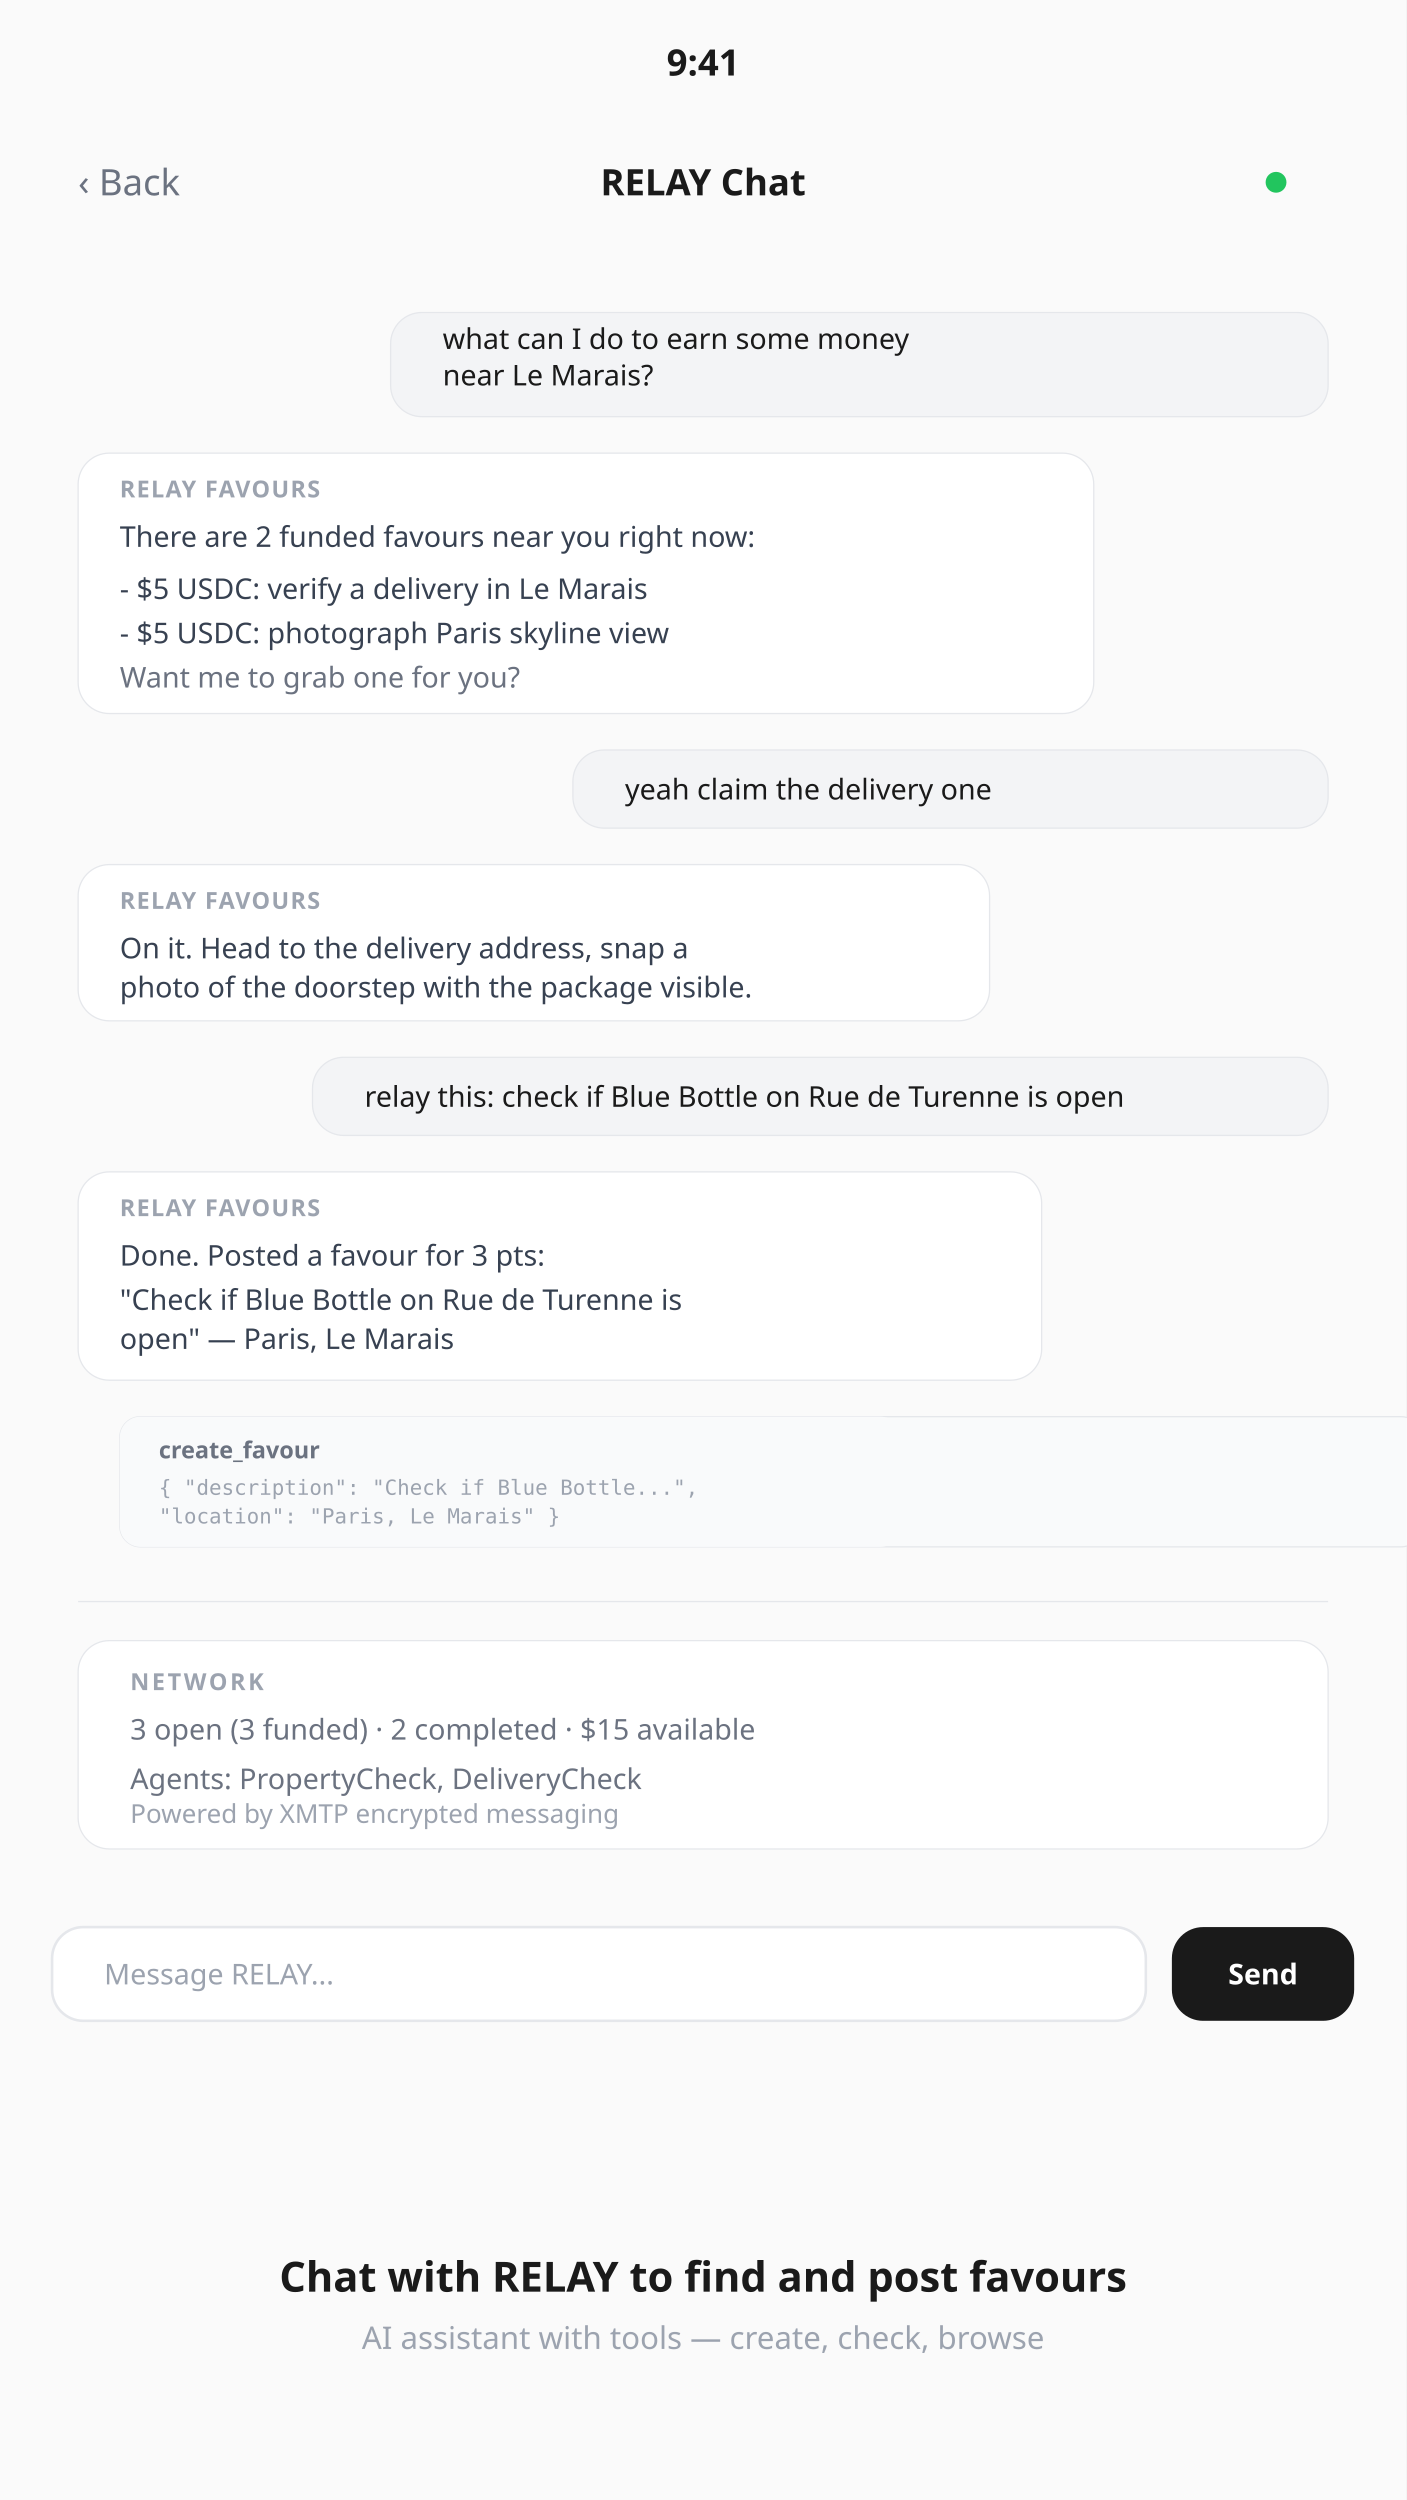
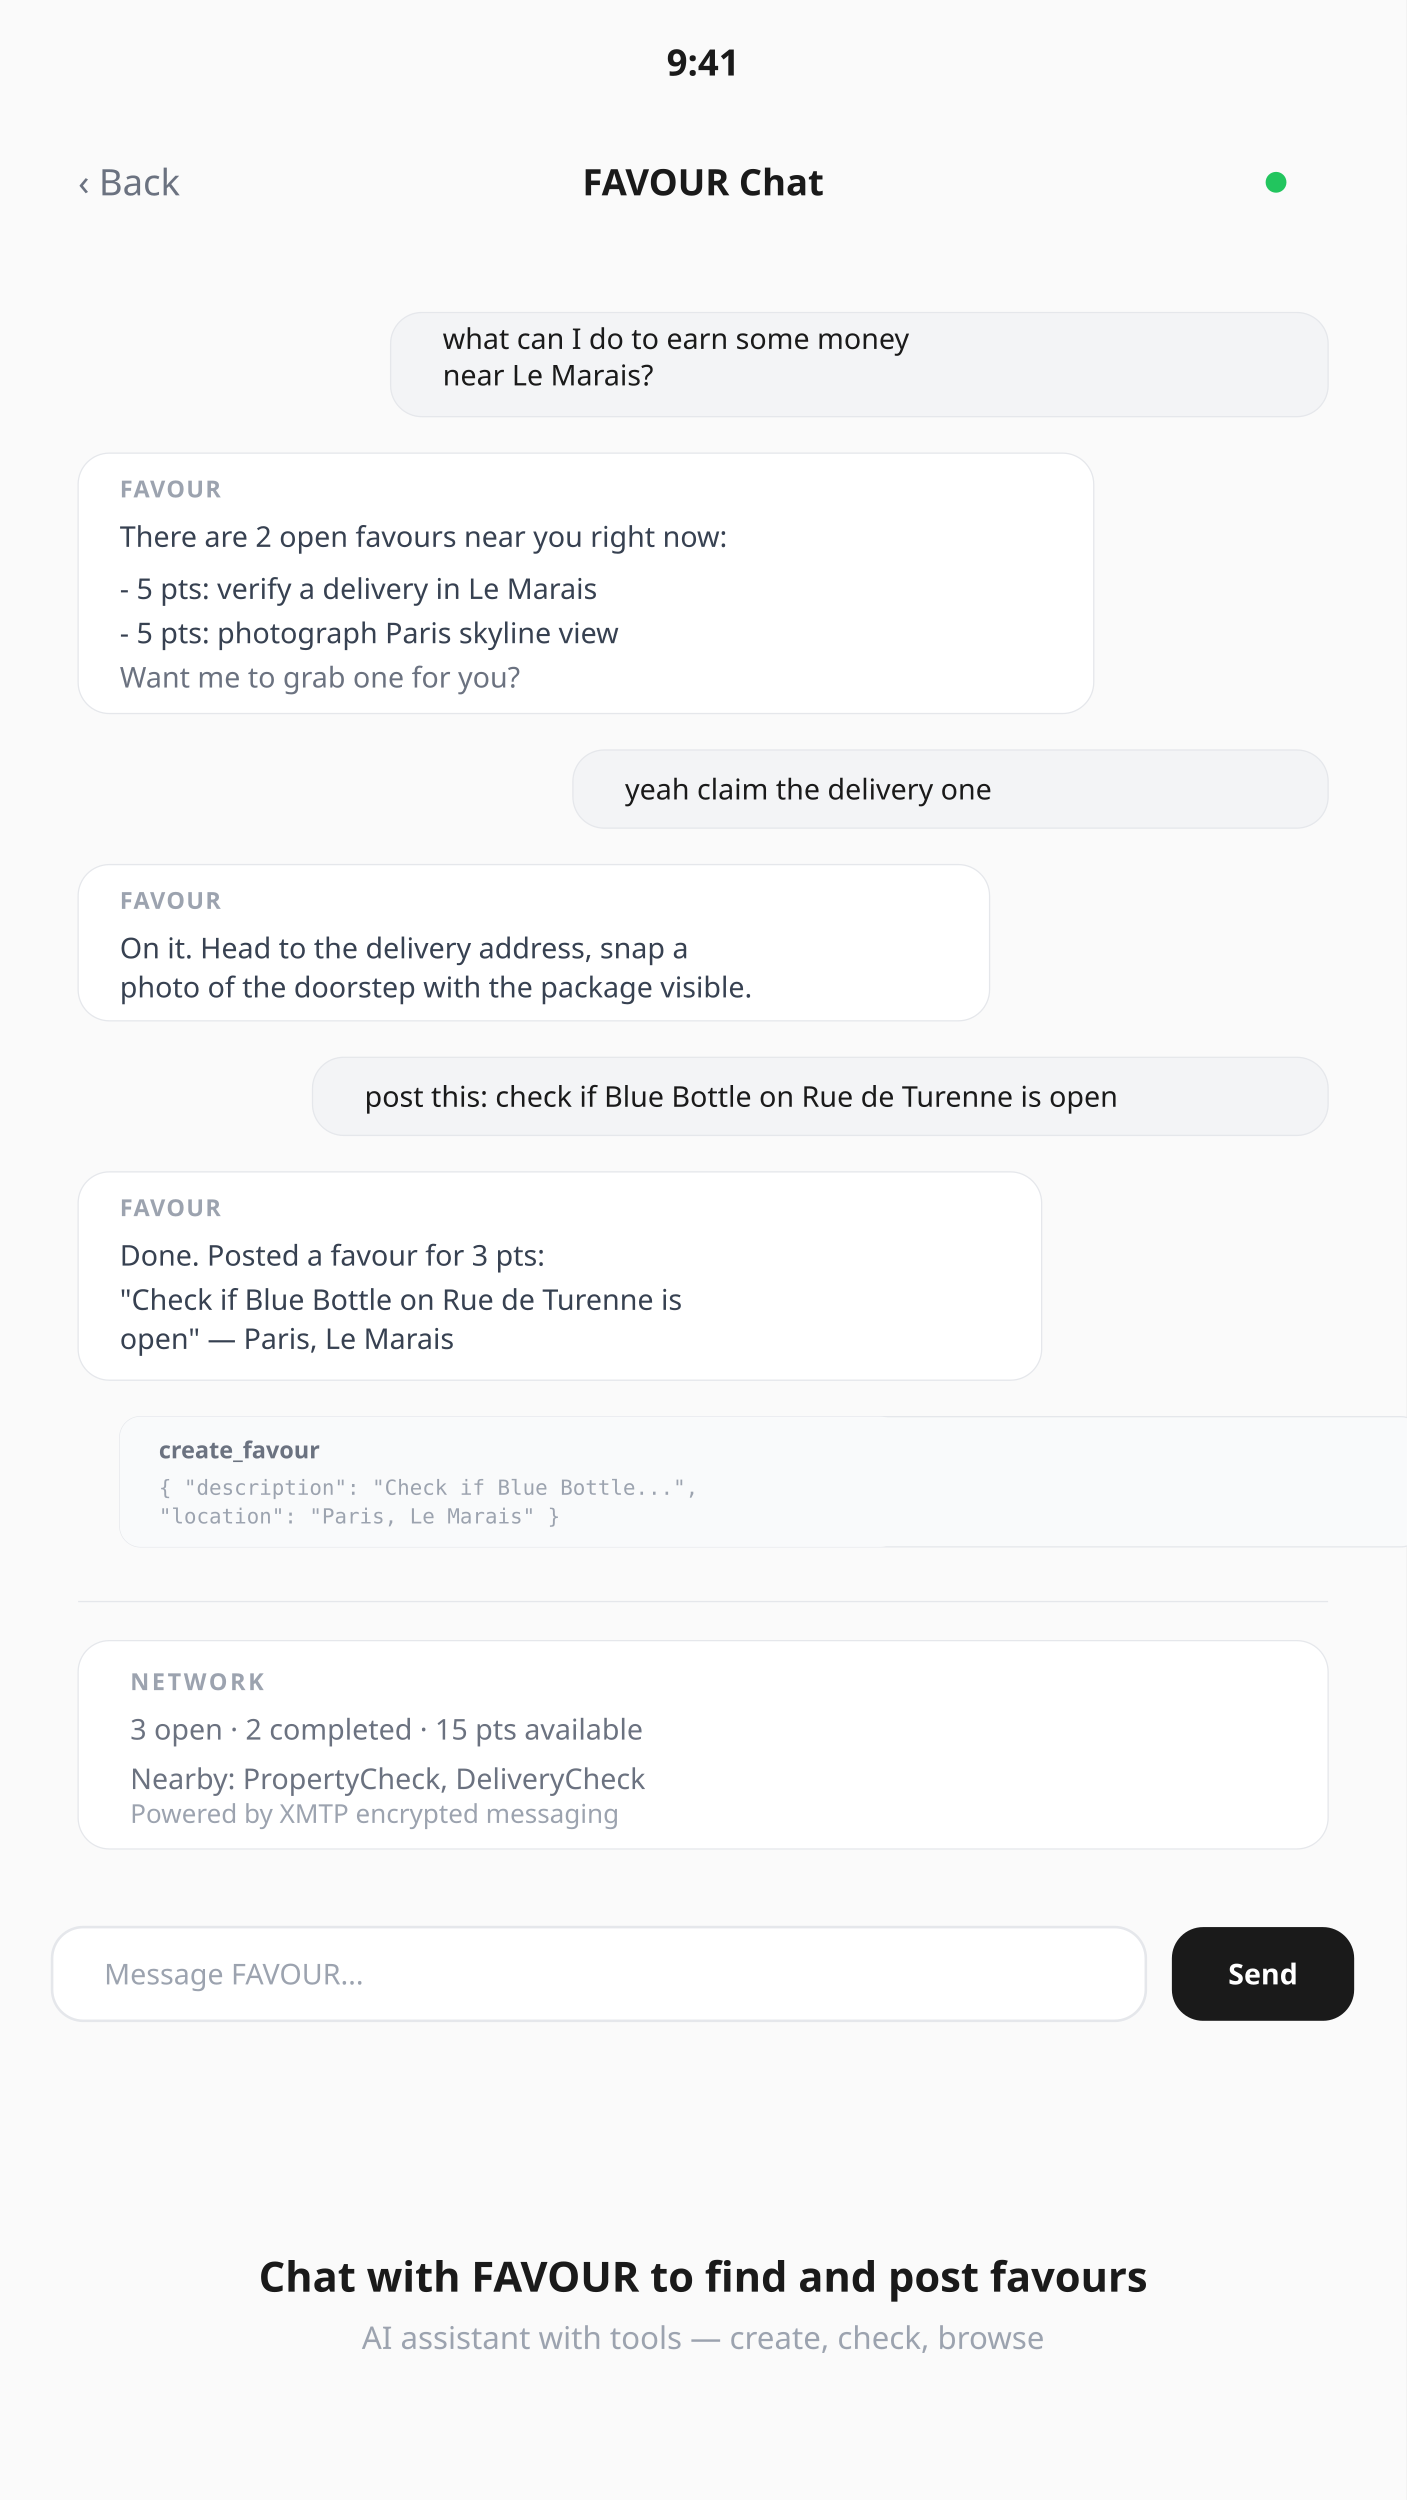
<svg xmlns="http://www.w3.org/2000/svg" width="1080" height="1920" viewBox="0 0 1080 1920" fill="none">
  <rect width="1080" height="1920" fill="#FAFAFA" />
  <text x="540" y="58" text-anchor="middle" font-family="system-ui, sans-serif" font-size="28" font-weight="600" fill="#1a1a1a">9:41</text>
  <rect y="88" width="1080" height="100" fill="#FAFAFA" />
  <text x="60" y="150" font-family="system-ui, sans-serif" font-size="28" fill="#6b7280">‹ Back</text>
-   <text x="540" y="150" text-anchor="middle" font-family="system-ui, sans-serif" font-size="28" font-weight="700" fill="#1a1a1a">RELAY Chat</text>
+   <text x="540" y="150" text-anchor="middle" font-family="system-ui, sans-serif" font-size="28" font-weight="700" fill="#1a1a1a">FAVOUR Chat</text>
  <circle cx="980" cy="140" r="8" fill="#22c55e" />
  <rect x="300" y="240" width="720" height="80" rx="24" fill="#F3F4F6" stroke="#E5E7EB" stroke-width="1" />
  <text x="340" y="268" font-family="system-ui, sans-serif" font-size="22" font-weight="500" fill="#1a1a1a">what can I do to earn some money</text>
  <text x="340" y="296" font-family="system-ui, sans-serif" font-size="22" font-weight="500" fill="#1a1a1a">near Le Marais?</text>
  <rect x="60" y="348" width="780" height="200" rx="24" fill="white" stroke="#E5E7EB" stroke-width="1" />
-   <text x="92" y="382" font-family="system-ui, sans-serif" font-size="18" font-weight="700" letter-spacing="1" fill="#9ca3af">RELAY FAVOURS</text>
-   <text x="92" y="420" font-family="system-ui, sans-serif" font-size="22" fill="#374151">There are 2 funded favours near you right now:</text>
-   <text x="92" y="460" font-family="system-ui, sans-serif" font-size="22" fill="#374151">- $5 USDC: verify a delivery in Le Marais</text>
-   <text x="92" y="494" font-family="system-ui, sans-serif" font-size="22" fill="#374151">- $5 USDC: photograph Paris skyline view</text>
+   <text x="92" y="382" font-family="system-ui, sans-serif" font-size="18" font-weight="700" letter-spacing="1" fill="#9ca3af">FAVOUR</text>
+   <text x="92" y="420" font-family="system-ui, sans-serif" font-size="22" fill="#374151">There are 2 open favours near you right now:</text>
+   <text x="92" y="460" font-family="system-ui, sans-serif" font-size="22" fill="#374151">- 5 pts: verify a delivery in Le Marais</text>
+   <text x="92" y="494" font-family="system-ui, sans-serif" font-size="22" fill="#374151">- 5 pts: photograph Paris skyline view</text>
  <text x="92" y="528" font-family="system-ui, sans-serif" font-size="22" fill="#6b7280">Want me to grab one for you?</text>
  <rect x="440" y="576" width="580" height="60" rx="24" fill="#F3F4F6" stroke="#E5E7EB" stroke-width="1" />
  <text x="480" y="614" font-family="system-ui, sans-serif" font-size="22" font-weight="500" fill="#1a1a1a">yeah claim the delivery one</text>
  <rect x="60" y="664" width="700" height="120" rx="24" fill="white" stroke="#E5E7EB" stroke-width="1" />
-   <text x="92" y="698" font-family="system-ui, sans-serif" font-size="18" font-weight="700" letter-spacing="1" fill="#9ca3af">RELAY FAVOURS</text>
+   <text x="92" y="698" font-family="system-ui, sans-serif" font-size="18" font-weight="700" letter-spacing="1" fill="#9ca3af">FAVOUR</text>
  <text x="92" y="736" font-family="system-ui, sans-serif" font-size="22" fill="#374151">On it. Head to the delivery address, snap a</text>
  <text x="92" y="766" font-family="system-ui, sans-serif" font-size="22" fill="#374151">photo of the doorstep with the package visible.</text>
  <rect x="240" y="812" width="780" height="60" rx="24" fill="#F3F4F6" stroke="#E5E7EB" stroke-width="1" />
-   <text x="280" y="850" font-family="system-ui, sans-serif" font-size="22" font-weight="500" fill="#1a1a1a">relay this: check if Blue Bottle on Rue de Turenne is open</text>
+   <text x="280" y="850" font-family="system-ui, sans-serif" font-size="22" font-weight="500" fill="#1a1a1a">post this: check if Blue Bottle on Rue de Turenne is open</text>
  <rect x="60" y="900" width="740" height="160" rx="24" fill="white" stroke="#E5E7EB" stroke-width="1" />
-   <text x="92" y="934" font-family="system-ui, sans-serif" font-size="18" font-weight="700" letter-spacing="1" fill="#9ca3af">RELAY FAVOURS</text>
+   <text x="92" y="934" font-family="system-ui, sans-serif" font-size="18" font-weight="700" letter-spacing="1" fill="#9ca3af">FAVOUR</text>
  <text x="92" y="972" font-family="system-ui, sans-serif" font-size="22" fill="#374151">Done. Posted a favour for 3 pts:</text>
  <text x="92" y="1006" font-family="system-ui, sans-serif" font-size="22" fill="#374151">"Check if Blue Bottle on Rue de Turenne is</text>
  <text x="92" y="1036" font-family="system-ui, sans-serif" font-size="22" fill="#374151">open" — Paris, Le Marais</text>
  <rect x="92" y="1088" width="1000" height="100" rx="16" fill="#F9FAFB" stroke="#E5E7EB" stroke-width="1" />
  <rect x="92" y="1088" width="600" height="100" rx="16" fill="#F9FAFB" />
  <text x="122" y="1120" font-family="system-ui, sans-serif" font-size="18" font-weight="600" fill="#6b7280">create_favour</text>
  <text x="122" y="1148" font-family="monospace" font-size="16" fill="#9ca3af">{ "description": "Check if Blue Bottle...",</text>
  <text x="122" y="1170" font-family="monospace" font-size="16" fill="#9ca3af">  "location": "Paris, Le Marais" }</text>
  <line x1="60" y1="1230" x2="1020" y2="1230" stroke="#E5E7EB" stroke-width="1" />
  <rect x="60" y="1260" width="960" height="160" rx="24" fill="white" stroke="#E5E7EB" stroke-width="1" />
  <text x="100" y="1298" font-family="system-ui, sans-serif" font-size="18" font-weight="600" letter-spacing="2" fill="#9ca3af">NETWORK</text>
-   <text x="100" y="1336" font-family="system-ui, sans-serif" font-size="22" fill="#6b7280">3 open (3 funded) · 2 completed · $15 available</text>
-   <text x="100" y="1374" font-family="system-ui, sans-serif" font-size="22" fill="#6b7280">Agents: PropertyCheck, DeliveryCheck</text>
+   <text x="100" y="1336" font-family="system-ui, sans-serif" font-size="22" fill="#6b7280">3 open · 2 completed · 15 pts available</text>
+   <text x="100" y="1374" font-family="system-ui, sans-serif" font-size="22" fill="#6b7280">Nearby: PropertyCheck, DeliveryCheck</text>
  <text x="100" y="1400" font-family="system-ui, sans-serif" font-size="20" fill="#9ca3af">Powered by XMTP encrypted messaging</text>
  <rect x="40" y="1480" width="840" height="72" rx="24" fill="white" stroke="#E5E7EB" stroke-width="2" />
-   <text x="80" y="1524" font-family="system-ui, sans-serif" font-size="22" fill="#9ca3af">Message RELAY...</text>
+   <text x="80" y="1524" font-family="system-ui, sans-serif" font-size="22" fill="#9ca3af">Message FAVOUR...</text>
  <rect x="900" y="1480" width="140" height="72" rx="24" fill="#1a1a1a" />
  <text x="970" y="1524" text-anchor="middle" font-family="system-ui, sans-serif" font-size="22" font-weight="600" fill="white">Send</text>
-   <text x="540" y="1760" text-anchor="middle" font-family="system-ui, sans-serif" font-size="32" font-weight="700" fill="#1a1a1a">Chat with RELAY to find and post favours</text>
+   <text x="540" y="1760" text-anchor="middle" font-family="system-ui, sans-serif" font-size="32" font-weight="700" fill="#1a1a1a">Chat with FAVOUR to find and post favours</text>
  <text x="540" y="1804" text-anchor="middle" font-family="system-ui, sans-serif" font-size="24" fill="#9ca3af">AI assistant with tools — create, check, browse</text>
</svg>
